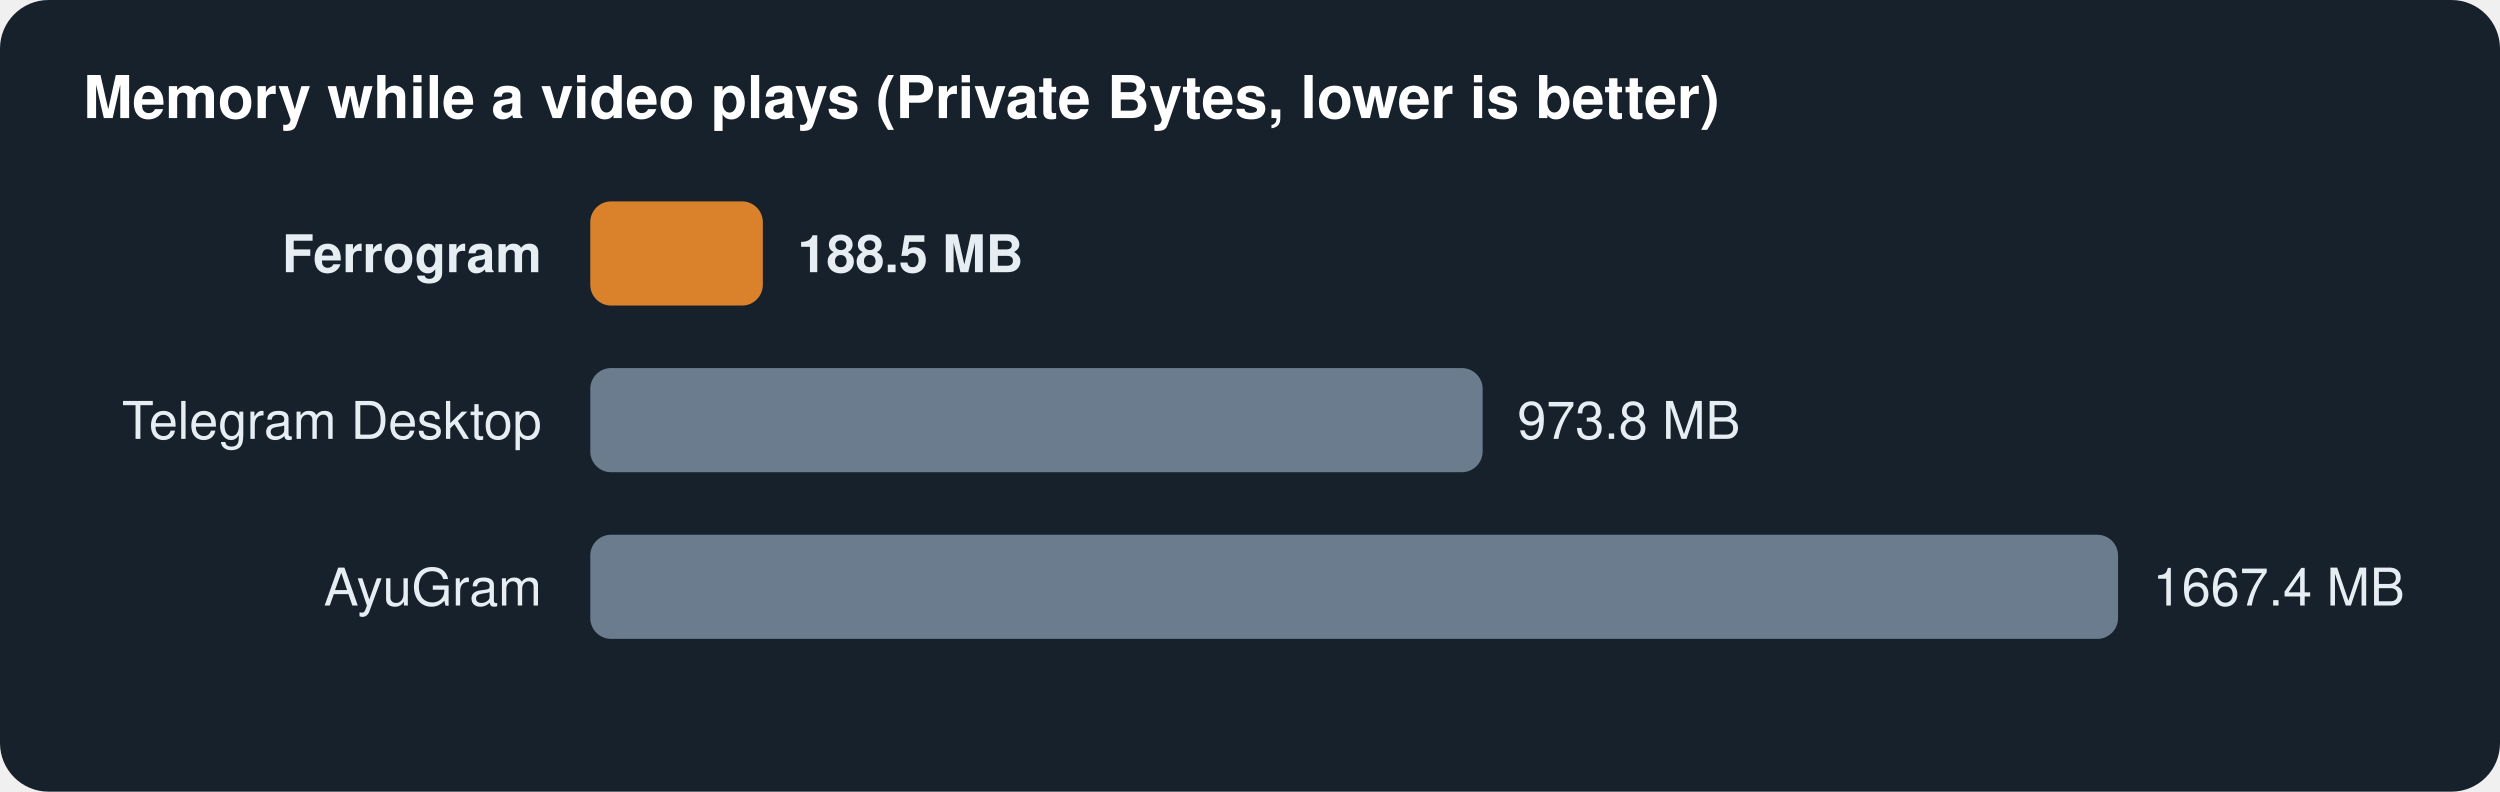
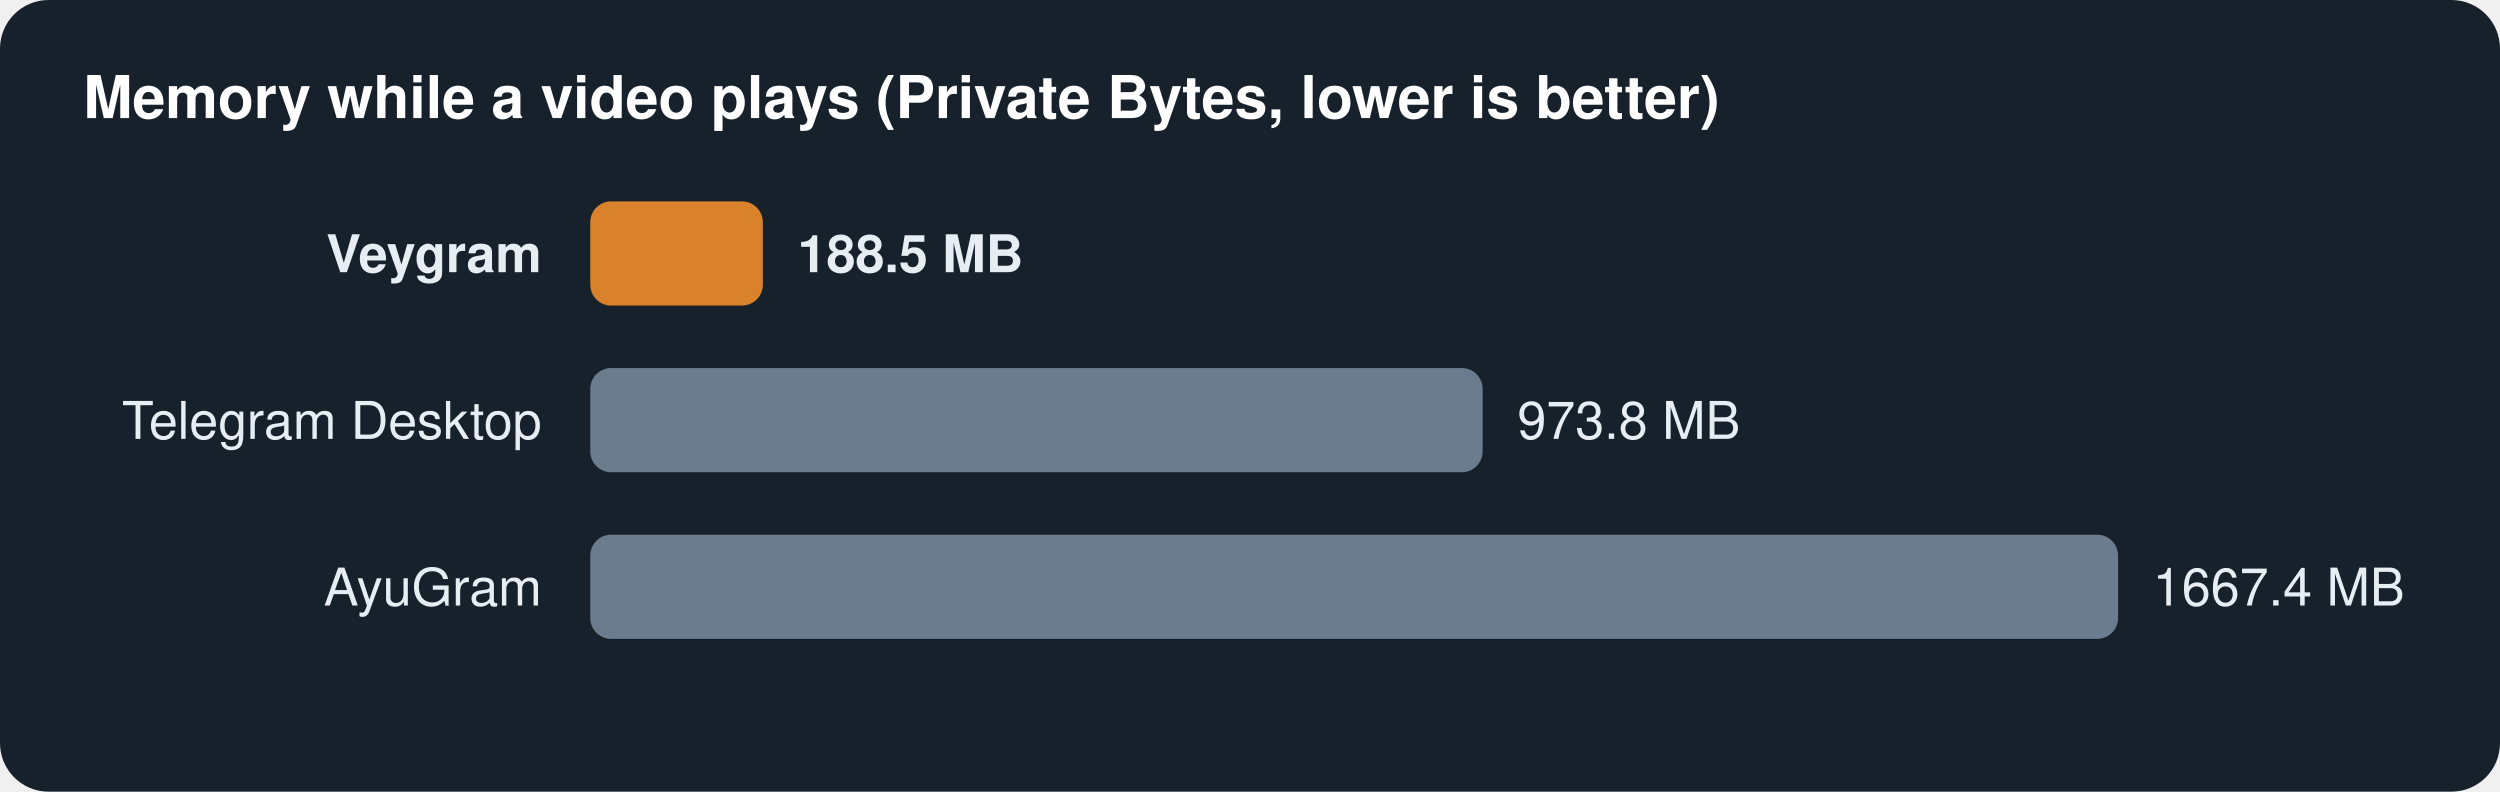
<svg xmlns="http://www.w3.org/2000/svg" width="720" height="228" viewBox="0 0 720 228" font-family="Segoe UI, -apple-system, Helvetica, Arial, sans-serif" font-size="15">
  <rect width="720" height="228" rx="14" fill="#17212B" />
  <text x="24" y="34" font-size="17" font-weight="700" fill="#FFFFFF">Memory while a video plays (Private Bytes, lower is better)</text>
-   <text x="156" y="78.4" text-anchor="end" font-weight="700" fill="#E6EDF3">Ferrogram</text>
+   <text x="156" y="78.4" text-anchor="end" font-weight="700" fill="#E6EDF3">Veygram</text>
  <rect x="170" y="58" width="49.7" height="30" rx="6" fill="#D9822B" />
  <text x="229.7" y="78.4" font-weight="700" fill="#E6EDF3">188.5 MB</text>
  <text x="156" y="126.4" text-anchor="end" font-weight="400" fill="#E6EDF3">Telegram Desktop</text>
  <rect x="170" y="106" width="257.0" height="30" rx="6" fill="#6B7C8F" />
  <text x="437.0" y="126.4" font-weight="400" fill="#E6EDF3">973.8 MB</text>
  <text x="156" y="174.4" text-anchor="end" font-weight="400" fill="#E6EDF3">AyuGram</text>
  <rect x="170" y="154" width="440.0" height="30" rx="6" fill="#6B7C8F" />
  <text x="620.0" y="174.4" font-weight="400" fill="#E6EDF3">1667.4 MB</text>
</svg>
